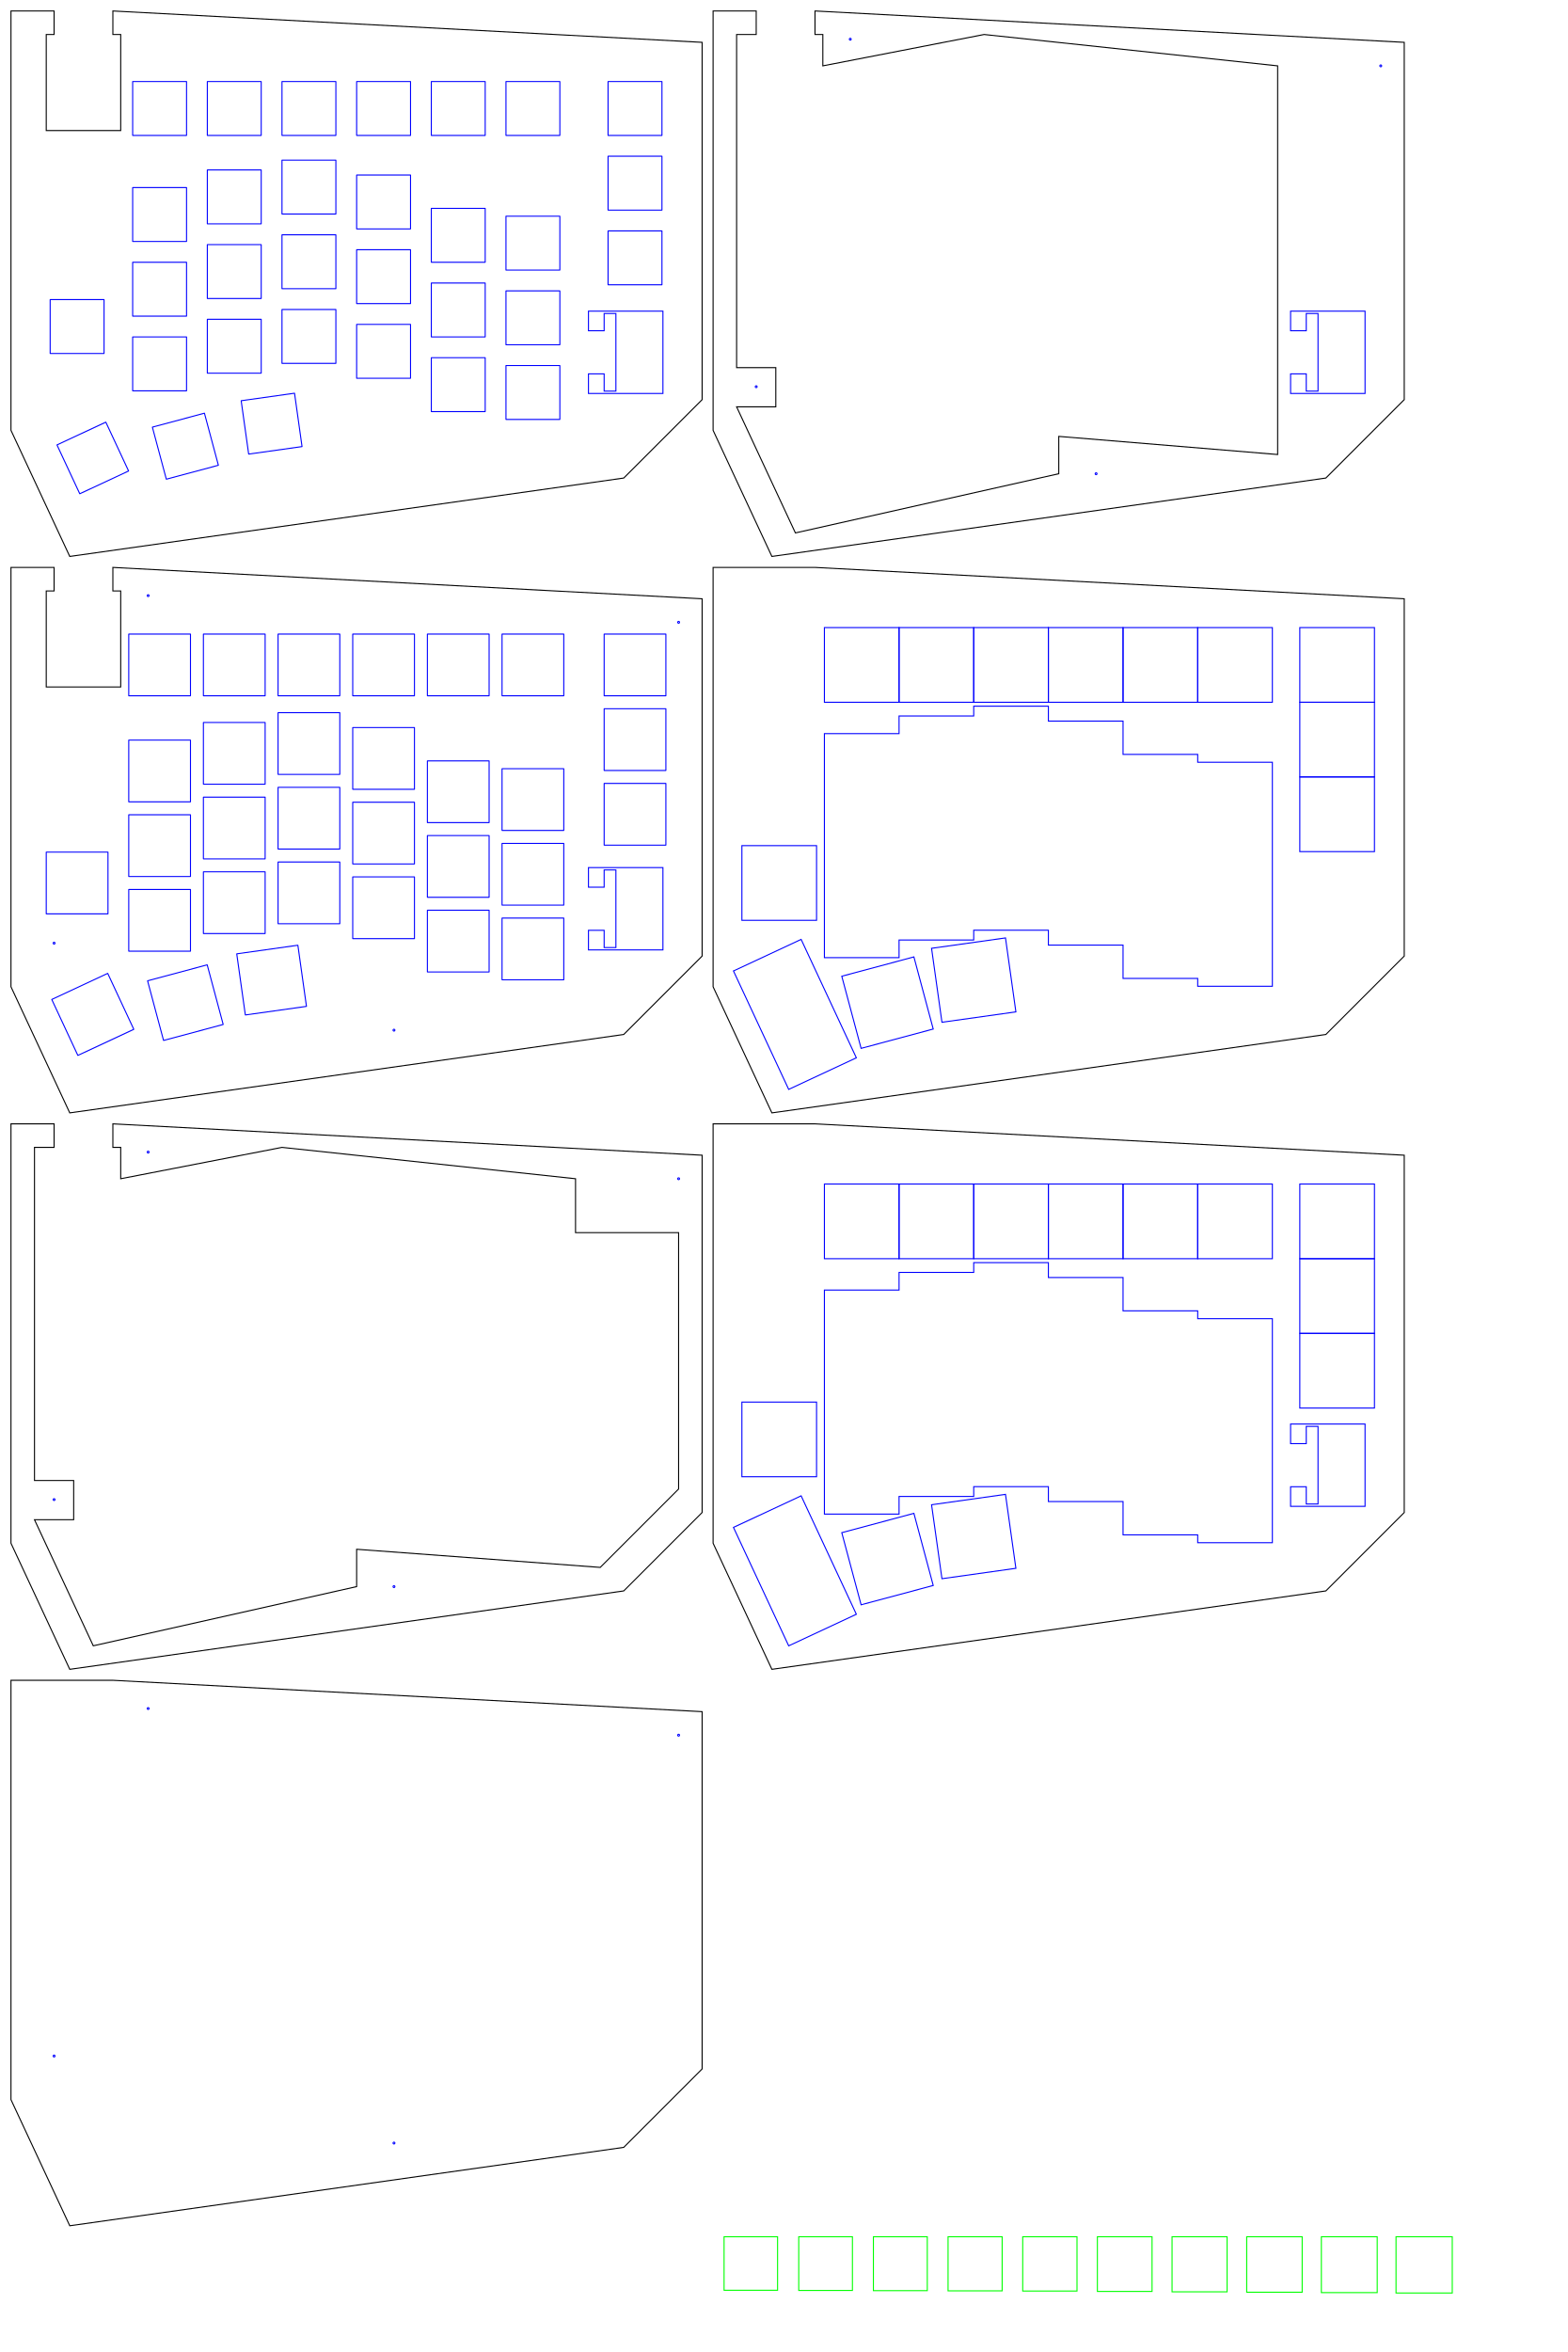
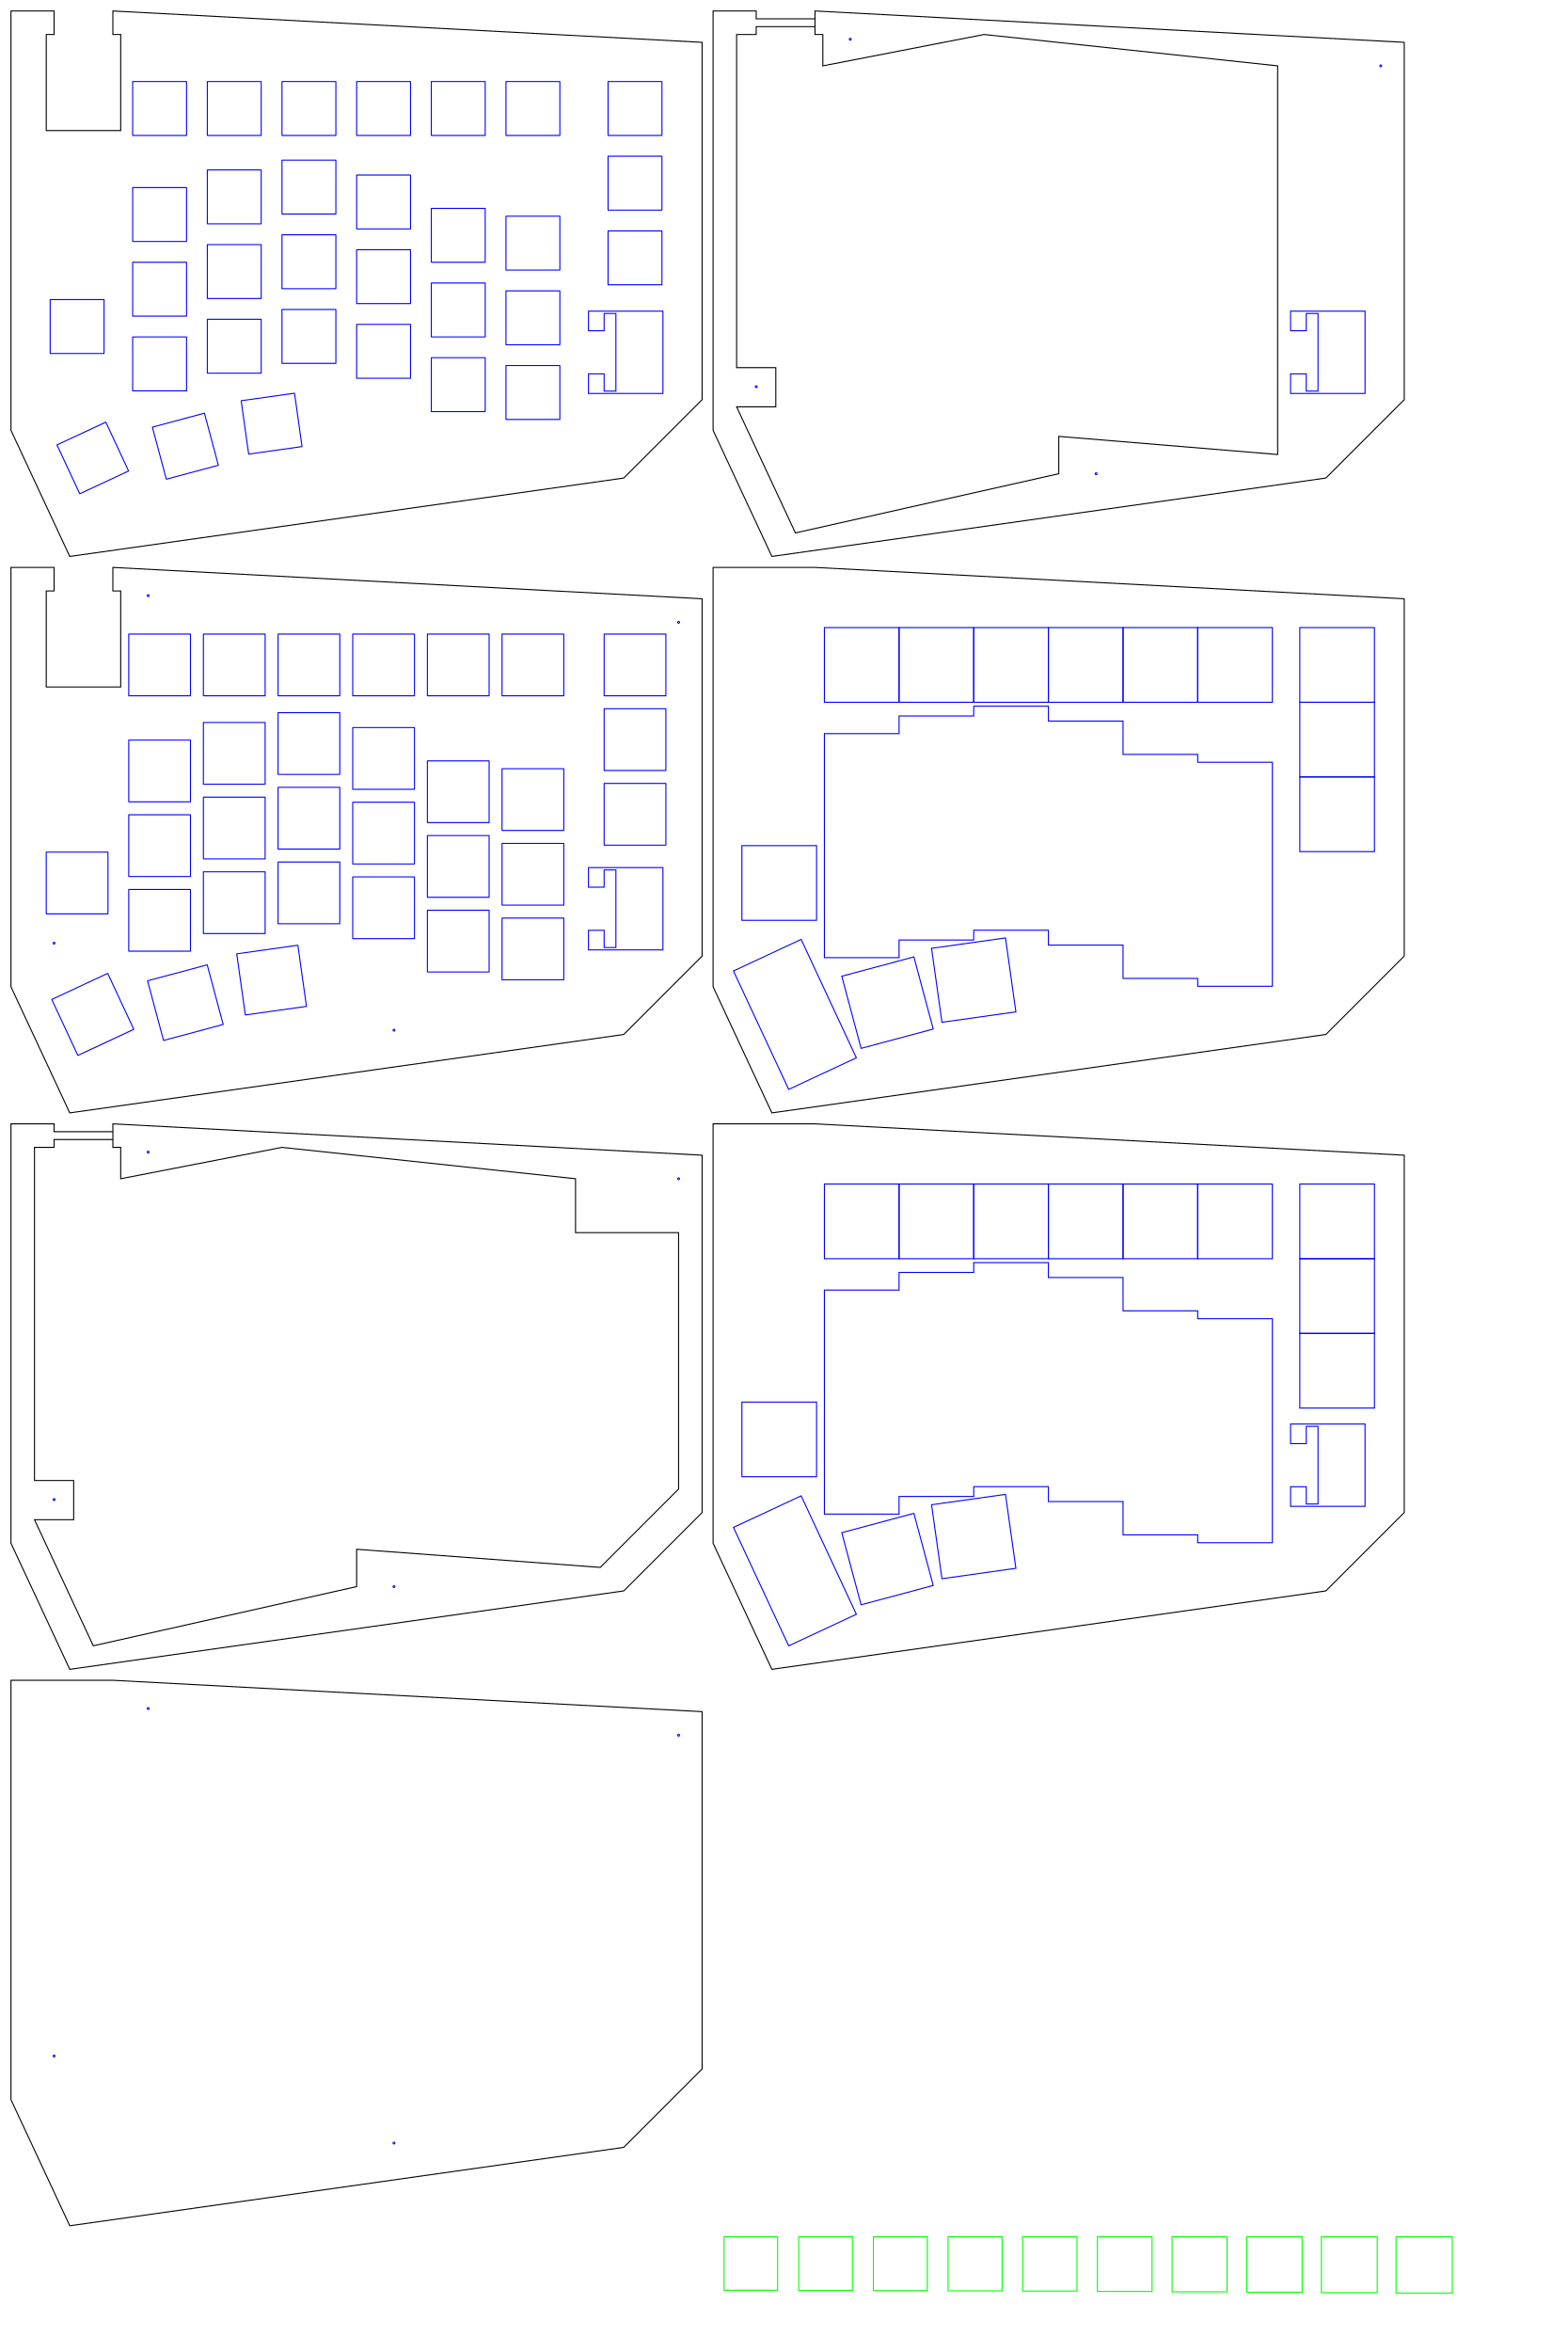
<svg xmlns="http://www.w3.org/2000/svg" baseProfile="full" height="600mm" version="1.1" width="400mm">
  <defs />
  <rect fill="none" height="13.75mm" rx="0.01mm" ry="0.01mm" stroke="#0000ff" width="13.75mm" x="33.85mm" y="47.85mm" />
  <rect fill="none" height="13.75mm" rx="0.01mm" ry="0.01mm" stroke="#0000ff" width="13.75mm" x="33.85mm" y="66.9mm" />
  <rect fill="none" height="13.75mm" rx="0.01mm" ry="0.01mm" stroke="#0000ff" width="13.75mm" x="33.85mm" y="85.95mm" />
  <rect fill="none" height="13.75mm" rx="0.01mm" ry="0.01mm" stroke="#0000ff" width="13.75mm" x="52.9mm" y="43.35mm" />
  <rect fill="none" height="13.75mm" rx="0.01mm" ry="0.01mm" stroke="#0000ff" width="13.75mm" x="52.9mm" y="62.4mm" />
  <rect fill="none" height="13.75mm" rx="0.01mm" ry="0.01mm" stroke="#0000ff" width="13.75mm" x="52.9mm" y="81.45mm" />
  <rect fill="none" height="13.75mm" rx="0.01mm" ry="0.01mm" stroke="#0000ff" width="13.75mm" x="71.95mm" y="40.85mm" />
  <rect fill="none" height="13.75mm" rx="0.01mm" ry="0.01mm" stroke="#0000ff" width="13.75mm" x="71.95mm" y="59.9mm" />
  <rect fill="none" height="13.75mm" rx="0.01mm" ry="0.01mm" stroke="#0000ff" width="13.75mm" x="71.95mm" y="78.95mm" />
  <rect fill="none" height="13.75mm" rx="0.01mm" ry="0.01mm" stroke="#0000ff" width="13.75mm" x="91.0mm" y="44.65mm" />
  <rect fill="none" height="13.75mm" rx="0.01mm" ry="0.01mm" stroke="#0000ff" width="13.75mm" x="91.0mm" y="63.7mm" />
  <rect fill="none" height="13.75mm" rx="0.01mm" ry="0.01mm" stroke="#0000ff" width="13.75mm" x="91.0mm" y="82.75mm" />
  <rect fill="none" height="13.75mm" rx="0.01mm" ry="0.01mm" stroke="#0000ff" width="13.75mm" x="110.05mm" y="53.15mm" />
  <rect fill="none" height="13.75mm" rx="0.01mm" ry="0.01mm" stroke="#0000ff" width="13.75mm" x="110.05mm" y="72.2mm" />
  <rect fill="none" height="13.75mm" rx="0.01mm" ry="0.01mm" stroke="#0000ff" width="13.75mm" x="110.05mm" y="91.25mm" />
  <rect fill="none" height="13.75mm" rx="0.01mm" ry="0.01mm" stroke="#0000ff" width="13.75mm" x="129.1mm" y="55.15mm" />
  <rect fill="none" height="13.75mm" rx="0.01mm" ry="0.01mm" stroke="#0000ff" width="13.75mm" x="129.1mm" y="74.2mm" />
  <rect fill="none" height="13.75mm" rx="0.01mm" ry="0.01mm" stroke="#0000ff" width="13.75mm" x="129.1mm" y="93.25mm" />
  <rect fill="none" height="13.75mm" rx="0.01mm" ry="0.01mm" stroke="#0000ff" transform="rotate(65, 89.47966, 441.5401)" width="13.75mm" x="16.8mm" y="109.95mm" />
  <rect fill="none" height="13.75mm" rx="0.01mm" ry="0.01mm" stroke="#0000ff" transform="rotate(0, 74.36166, 314.8324)" width="13.75mm" x="12.8mm" y="76.425mm" />
  <rect fill="none" height="13.75mm" rx="0.01mm" ry="0.01mm" stroke="#0000ff" transform="rotate(-8, 261.9194, 408.4695)" width="13.75mm" x="62.425mm" y="101.2mm" />
  <rect fill="none" height="13.75mm" rx="0.01mm" ry="0.01mm" stroke="#0000ff" transform="rotate(-15, 178.7703, 430.2016)" width="13.75mm" x="40.425mm" y="106.95mm" />
  <rect fill="none" height="13.75mm" rx="0.01mm" ry="0.01mm" stroke="#0000ff" transform="rotate(0, 153.9201, 104.5977)" width="13.75mm" x="33.85mm" y="20.8mm" />
  <rect fill="none" height="13.75mm" rx="0.01mm" ry="0.01mm" stroke="#0000ff" transform="rotate(0, 225.9196, 104.5977)" width="13.75mm" x="52.9mm" y="20.8mm" />
  <rect fill="none" height="13.75mm" rx="0.01mm" ry="0.01mm" stroke="#0000ff" transform="rotate(0, 297.9191, 104.5977)" width="13.75mm" x="71.95mm" y="20.8mm" />
  <rect fill="none" height="13.75mm" rx="0.01mm" ry="0.01mm" stroke="#0000ff" transform="rotate(0, 369.9186, 104.5977)" width="13.75mm" x="91.0mm" y="20.8mm" />
  <rect fill="none" height="13.75mm" rx="0.01mm" ry="0.01mm" stroke="#0000ff" transform="rotate(0, 441.918, 104.5977)" width="13.75mm" x="110.05mm" y="20.8mm" />
  <rect fill="none" height="13.75mm" rx="0.01mm" ry="0.01mm" stroke="#0000ff" transform="rotate(0, 513.9175, 104.5977)" width="13.75mm" x="129.1mm" y="20.8mm" />
  <rect fill="none" height="13.75mm" rx="0.01mm" ry="0.01mm" stroke="#0000ff" transform="rotate(0, 612.3735, 104.5977)" width="13.75mm" x="155.15mm" y="20.8mm" />
  <rect fill="none" height="13.75mm" rx="0.01mm" ry="0.01mm" stroke="#0000ff" transform="rotate(0, 612.3735, 176.5971)" width="13.75mm" x="155.15mm" y="39.85mm" />
  <rect fill="none" height="13.75mm" rx="0.01mm" ry="0.01mm" stroke="#0000ff" transform="rotate(0, 612.3735, 248.5966)" width="13.75mm" x="155.15mm" y="58.9mm" />
  <polygon fill="none" points="10.583,10.583 52.157,10.583 52.157,33.26 44.598,33.26 44.598,125.857 116.409,125.857 116.409,33.26 108.85,33.26 108.85,10.583 677.097,40.819 677.097,385.32 601.507,460.91 67.275,536.5 10.583,414.923" stroke="#000000" />
  <polygon fill="none" points="639.302,379.367 567.492,379.367 567.492,360.47 582.61,360.47 582.61,377.1 593.948,377.1 593.948,302.266 582.61,302.266 582.61,318.895 567.492,318.895 567.492,299.998 639.302,299.998" stroke="#0000ff" />
  <rect fill="none" height="15.75mm" rx="0.01mm" ry="0.01mm" stroke="#0000ff" width="15.75mm" x="32.85mm" y="188.8mm" />
  <rect fill="none" height="15.75mm" rx="0.01mm" ry="0.01mm" stroke="#0000ff" width="15.75mm" x="32.85mm" y="207.85mm" />
  <rect fill="none" height="15.75mm" rx="0.01mm" ry="0.01mm" stroke="#0000ff" width="15.75mm" x="32.85mm" y="226.9mm" />
  <rect fill="none" height="15.75mm" rx="0.01mm" ry="0.01mm" stroke="#0000ff" width="15.75mm" x="51.9mm" y="184.3mm" />
  <rect fill="none" height="15.75mm" rx="0.01mm" ry="0.01mm" stroke="#0000ff" width="15.75mm" x="51.9mm" y="203.35mm" />
  <rect fill="none" height="15.75mm" rx="0.01mm" ry="0.01mm" stroke="#0000ff" width="15.75mm" x="51.9mm" y="222.4mm" />
  <rect fill="none" height="15.75mm" rx="0.01mm" ry="0.01mm" stroke="#0000ff" width="15.75mm" x="70.95mm" y="181.8mm" />
  <rect fill="none" height="15.75mm" rx="0.01mm" ry="0.01mm" stroke="#0000ff" width="15.75mm" x="70.95mm" y="200.85mm" />
  <rect fill="none" height="15.75mm" rx="0.01mm" ry="0.01mm" stroke="#0000ff" width="15.75mm" x="70.95mm" y="219.9mm" />
  <rect fill="none" height="15.75mm" rx="0.01mm" ry="0.01mm" stroke="#0000ff" width="15.75mm" x="90.0mm" y="185.6mm" />
  <rect fill="none" height="15.75mm" rx="0.01mm" ry="0.01mm" stroke="#0000ff" width="15.75mm" x="90.0mm" y="204.65mm" />
  <rect fill="none" height="15.75mm" rx="0.01mm" ry="0.01mm" stroke="#0000ff" width="15.75mm" x="90.0mm" y="223.7mm" />
  <rect fill="none" height="15.75mm" rx="0.01mm" ry="0.01mm" stroke="#0000ff" width="15.75mm" x="109.05mm" y="194.1mm" />
  <rect fill="none" height="15.75mm" rx="0.01mm" ry="0.01mm" stroke="#0000ff" width="15.75mm" x="109.05mm" y="213.15mm" />
  <rect fill="none" height="15.75mm" rx="0.01mm" ry="0.01mm" stroke="#0000ff" width="15.75mm" x="109.05mm" y="232.2mm" />
  <rect fill="none" height="15.75mm" rx="0.01mm" ry="0.01mm" stroke="#0000ff" width="15.75mm" x="128.1mm" y="196.1mm" />
  <rect fill="none" height="15.75mm" rx="0.01mm" ry="0.01mm" stroke="#0000ff" width="15.75mm" x="128.1mm" y="215.15mm" />
  <rect fill="none" height="15.75mm" rx="0.01mm" ry="0.01mm" stroke="#0000ff" width="15.75mm" x="128.1mm" y="234.2mm" />
  <rect fill="none" height="15.75mm" rx="0.01mm" ry="0.01mm" stroke="#0000ff" transform="rotate(65, 89.47966, 978.0401)" width="15.75mm" x="15.8mm" y="250.9mm" />
  <rect fill="none" height="15.75mm" rx="0.01mm" ry="0.01mm" stroke="#0000ff" transform="rotate(0, 74.36166, 851.3324)" width="15.75mm" x="11.8mm" y="217.375mm" />
  <rect fill="none" height="15.75mm" rx="0.01mm" ry="0.01mm" stroke="#0000ff" transform="rotate(-8, 261.9194, 944.9695)" width="15.75mm" x="61.425mm" y="242.15mm" />
  <rect fill="none" height="15.75mm" rx="0.01mm" ry="0.01mm" stroke="#0000ff" transform="rotate(-15, 178.7703, 966.7016)" width="15.75mm" x="39.425mm" y="247.9mm" />
  <rect fill="none" height="15.75mm" rx="0.01mm" ry="0.01mm" stroke="#0000ff" transform="rotate(0, 153.9201, 641.0977)" width="15.75mm" x="32.85mm" y="161.75mm" />
  <rect fill="none" height="15.75mm" rx="0.01mm" ry="0.01mm" stroke="#0000ff" transform="rotate(0, 225.9196, 641.0977)" width="15.75mm" x="51.9mm" y="161.75mm" />
  <rect fill="none" height="15.75mm" rx="0.01mm" ry="0.01mm" stroke="#0000ff" transform="rotate(0, 297.9191, 641.0977)" width="15.75mm" x="70.95mm" y="161.75mm" />
  <rect fill="none" height="15.75mm" rx="0.01mm" ry="0.01mm" stroke="#0000ff" transform="rotate(0, 369.9186, 641.0977)" width="15.75mm" x="90.0mm" y="161.75mm" />
  <rect fill="none" height="15.75mm" rx="0.01mm" ry="0.01mm" stroke="#0000ff" transform="rotate(0, 441.918, 641.0977)" width="15.75mm" x="109.05mm" y="161.75mm" />
  <rect fill="none" height="15.75mm" rx="0.01mm" ry="0.01mm" stroke="#0000ff" transform="rotate(0, 513.9175, 641.0977)" width="15.75mm" x="128.1mm" y="161.75mm" />
  <rect fill="none" height="15.75mm" rx="0.01mm" ry="0.01mm" stroke="#0000ff" transform="rotate(0, 612.3735, 641.0977)" width="15.75mm" x="154.15mm" y="161.75mm" />
  <rect fill="none" height="15.75mm" rx="0.01mm" ry="0.01mm" stroke="#0000ff" transform="rotate(0, 612.3735, 713.0972)" width="15.75mm" x="154.15mm" y="180.8mm" />
  <rect fill="none" height="15.75mm" rx="0.01mm" ry="0.01mm" stroke="#0000ff" transform="rotate(0, 612.3735, 785.0966)" width="15.75mm" x="154.15mm" y="199.85mm" />
  <polygon fill="none" points="10.583,547.083 52.157,547.083 52.157,569.76 44.598,569.76 44.598,662.357 116.409,662.357 116.409,569.76 108.85,569.76 108.85,547.083 677.097,577.319 677.097,921.82 601.507,997.41 67.275,1073 10.583,951.423" stroke="#000000" />
  <circle cx="37.8mm" cy="151.95mm" fill="none" r="0.9" stroke="#0000ff" />
  <circle cx="173.15mm" cy="158.75mm" fill="none" r="0.9" stroke="#0000ff" />
  <circle cx="100.525mm" cy="262.8mm" fill="none" r="0.9" stroke="#0000ff" />
  <circle cx="13.8mm" cy="240.6mm" fill="none" r="0.9" stroke="#0000ff" />
  <polygon fill="none" points="639.302,915.867 567.492,915.867 567.492,896.97 582.61,896.97 582.61,913.6 593.948,913.6 593.948,838.766 582.61,838.766 582.61,855.395 567.492,855.395 567.492,836.498 639.302,836.498" stroke="#0000ff" />
-   <polygon fill="none" points="33.26,1106.26 52.157,1106.26 52.157,1083.583 10.583,1083.583 10.583,1487.923 67.275,1609.5 601.507,1533.91 677.097,1458.32 677.097,1113.819 108.85,1083.583 108.85,1083.583 108.85,1106.26 116.409,1106.26 116.409,1136.496 271.935,1106.26 555.02,1136.496 555.02,1188.464 654.42,1188.464 654.42,1435.643 578.83,1511.233 343.935,1493.753 343.935,1529.753 89.952,1586.823 33.26,1465.246 71.055,1465.246 71.055,1427.451 33.26,1427.451" stroke="#000000" />
+   <polygon fill="none" points="33.26,1106.26 52.157,1106.26 52.157,1098.701 108.85,1098.701 108.85,1091.142 52.157,1091.142 52.157,1083.583 10.583,1083.583 10.583,1487.923 67.275,1609.5 601.507,1533.91 677.097,1458.32 677.097,1113.819 108.85,1083.583 108.85,1083.583 108.85,1098.701 108.85,1091.142 108.85,1106.26 116.409,1106.26 116.409,1136.496 271.935,1106.26 555.02,1136.496 555.02,1188.464 654.42,1188.464 654.42,1435.643 578.83,1511.233 343.935,1493.753 343.935,1529.753 89.952,1586.823 33.26,1465.246 71.055,1465.246 71.055,1427.451 33.26,1427.451" stroke="#000000" />
  <circle cx="37.8mm" cy="293.9mm" fill="none" r="0.9" stroke="#0000ff" />
  <circle cx="173.15mm" cy="300.7mm" fill="none" r="0.9" stroke="#0000ff" />
  <circle cx="100.525mm" cy="404.75mm" fill="none" r="0.9" stroke="#0000ff" />
  <circle cx="13.8mm" cy="382.55mm" fill="none" r="0.9" stroke="#0000ff" />
-   <polygon fill="none" points="710.357,33.26 729.255,33.26 729.255,10.583 687.68,10.583 687.68,414.923 744.373,536.5 1278.605,460.91 1354.195,385.32 1354.195,40.819 785.947,10.583 785.947,10.583 785.947,33.26 793.506,33.26 793.506,63.496 949.032,33.26 1232.117,63.496 1232.117,271.368 1232.117,438.233 1021.032,420.753 1021.032,456.753 767.05,513.823 710.357,392.246 748.152,392.246 748.152,354.451 710.357,354.451" stroke="#000000" />
+   <polygon fill="none" points="710.357,33.26 729.255,33.26 729.255,25.701 785.947,25.701 785.947,18.142 729.255,18.142 729.255,10.583 687.68,10.583 687.68,414.923 744.373,536.5 1278.605,460.91 1354.195,385.32 1354.195,40.819 785.947,10.583 785.947,10.583 785.947,25.701 785.947,18.142 785.947,33.26 793.506,33.26 793.506,63.496 949.032,33.26 1232.117,63.496 1232.117,271.368 1232.117,438.233 1021.032,420.753 1021.032,456.753 767.05,513.823 710.357,392.246 748.152,392.246 748.152,354.451 710.357,354.451" stroke="#000000" />
  <circle cx="216.95mm" cy="10.0mm" fill="none" r="0.9" stroke="#0000ff" />
  <circle cx="352.3mm" cy="16.8mm" fill="none" r="0.9" stroke="#0000ff" />
  <circle cx="279.675mm" cy="120.85mm" fill="none" r="0.9" stroke="#0000ff" />
  <circle cx="192.95mm" cy="98.65mm" fill="none" r="0.9" stroke="#0000ff" />
  <polygon fill="none" points="1316.4,379.367 1244.589,379.367 1244.589,360.47 1259.707,360.47 1259.707,377.1 1271.046,377.1 1271.046,302.266 1259.707,302.266 1259.707,318.895 1244.589,318.895 1244.589,299.998 1316.4,299.998" stroke="#0000ff" />
  <polygon fill="none" points="10.583,1620.083 108.85,1620.083 677.097,1650.319 677.097,1994.82 601.507,2070.41 67.275,2146 10.583,2024.423" stroke="#000000" />
  <circle cx="37.8mm" cy="435.85mm" fill="none" r="0.9" stroke="#0000ff" />
  <circle cx="173.15mm" cy="442.65mm" fill="none" r="0.9" stroke="#0000ff" />
  <circle cx="100.525mm" cy="546.7mm" fill="none" r="0.9" stroke="#0000ff" />
  <circle cx="13.8mm" cy="524.5mm" fill="none" r="0.9" stroke="#0000ff" />
  <polygon fill="none" points="687.68,547.083 785.947,547.083 1354.195,577.319 1354.195,921.82 1278.605,997.41 744.373,1073 687.68,951.423" stroke="#000000" />
  <polygon fill="none" points="795.018,707.333 867.017,707.333 867.017,690.326 939.017,690.326 939.017,680.877 1011.016,680.877 1011.016,695.239 1083.016,695.239 1083.016,727.365 1155.015,727.365 1155.015,734.924 1227.015,734.924 1227.015,950.922 1155.015,950.922 1155.015,943.363 1083.016,943.363 1083.016,911.237 1011.016,911.237 1011.016,896.875 939.017,896.875 939.017,906.324 867.017,906.324 867.017,923.332 795.018,923.332" stroke="#0000ff" />
  <polygon fill="none" points="772.579,905.729 825.829,1019.923 760.575,1050.351 707.325,936.157" stroke="#0000ff" />
  <polygon fill="none" points="715.459,815.333 787.459,815.333 787.459,887.332 715.459,887.332" stroke="#0000ff" />
  <polygon fill="none" points="898.357,914.33 969.656,904.31 979.676,975.609 908.378,985.629" stroke="#0000ff" />
  <polygon fill="none" points="811.777,941.246 881.323,922.611 899.958,992.157 830.412,1010.792" stroke="#0000ff" />
  <polygon fill="none" points="795.018,605.098 867.017,605.098 867.017,677.097 795.018,677.097" stroke="#0000ff" />
  <polygon fill="none" points="867.017,605.098 939.017,605.098 939.017,677.097 867.017,677.097" stroke="#0000ff" />
  <polygon fill="none" points="939.017,605.098 1011.016,605.098 1011.016,677.097 939.017,677.097" stroke="#0000ff" />
  <polygon fill="none" points="1011.016,605.098 1083.016,605.098 1083.016,677.097 1011.016,677.097" stroke="#0000ff" />
  <polygon fill="none" points="1083.016,605.098 1155.015,605.098 1155.015,677.097 1083.016,677.097" stroke="#0000ff" />
  <polygon fill="none" points="1155.015,605.098 1227.015,605.098 1227.015,677.097 1155.015,677.097" stroke="#0000ff" />
  <polygon fill="none" points="1253.471,605.098 1325.471,605.098 1325.471,677.097 1253.471,677.097" stroke="#0000ff" />
  <polygon fill="none" points="1253.471,677.097 1325.471,677.097 1325.471,749.097 1253.471,749.097" stroke="#0000ff" />
  <polygon fill="none" points="1253.471,749.097 1325.471,749.097 1325.471,821.096 1253.471,821.096" stroke="#0000ff" />
  <polygon fill="none" points="687.68,1083.583 785.947,1083.583 1354.195,1113.819 1354.195,1458.32 1278.605,1533.91 744.373,1609.5 687.68,1487.923" stroke="#000000" />
  <polygon fill="none" points="795.018,1243.833 867.017,1243.833 867.017,1226.826 939.017,1226.826 939.017,1217.377 1011.016,1217.377 1011.016,1231.739 1083.016,1231.739 1083.016,1263.865 1155.015,1263.865 1155.015,1271.424 1227.015,1271.424 1227.015,1487.422 1155.015,1487.422 1155.015,1479.863 1083.016,1479.863 1083.016,1447.737 1011.016,1447.737 1011.016,1433.375 939.017,1433.375 939.017,1442.824 867.017,1442.824 867.017,1459.832 795.018,1459.832" stroke="#0000ff" />
  <polygon fill="none" points="772.579,1442.229 825.829,1556.423 760.575,1586.851 707.325,1472.657" stroke="#0000ff" />
  <polygon fill="none" points="715.459,1351.833 787.459,1351.833 787.459,1423.832 715.459,1423.832" stroke="#0000ff" />
  <polygon fill="none" points="898.357,1450.83 969.656,1440.81 979.676,1512.109 908.378,1522.129" stroke="#0000ff" />
  <polygon fill="none" points="811.777,1477.746 881.323,1459.111 899.958,1528.657 830.412,1547.292" stroke="#0000ff" />
  <polygon fill="none" points="795.018,1141.598 867.017,1141.598 867.017,1213.597 795.018,1213.597" stroke="#0000ff" />
  <polygon fill="none" points="867.017,1141.598 939.017,1141.598 939.017,1213.597 867.017,1213.597" stroke="#0000ff" />
  <polygon fill="none" points="939.017,1141.598 1011.016,1141.598 1011.016,1213.597 939.017,1213.597" stroke="#0000ff" />
  <polygon fill="none" points="1011.016,1141.598 1083.016,1141.598 1083.016,1213.597 1011.016,1213.597" stroke="#0000ff" />
  <polygon fill="none" points="1083.016,1141.598 1155.015,1141.598 1155.015,1213.597 1083.016,1213.597" stroke="#0000ff" />
  <polygon fill="none" points="1155.015,1141.598 1227.015,1141.598 1227.015,1213.597 1155.015,1213.597" stroke="#0000ff" />
  <polygon fill="none" points="1253.471,1141.598 1325.471,1141.598 1325.471,1213.597 1253.471,1213.597" stroke="#0000ff" />
  <polygon fill="none" points="1253.471,1213.597 1325.471,1213.597 1325.471,1285.597 1253.471,1285.597" stroke="#0000ff" />
  <polygon fill="none" points="1253.471,1285.597 1325.471,1285.597 1325.471,1357.596 1253.471,1357.596" stroke="#0000ff" />
  <polygon fill="none" points="1316.4,1452.367 1244.589,1452.367 1244.589,1433.47 1259.707,1433.47 1259.707,1450.1 1271.046,1450.1 1271.046,1375.266 1259.707,1375.266 1259.707,1391.895 1244.589,1391.895 1244.589,1372.998 1316.4,1372.998" stroke="#0000ff" />
  <rect fill="none" height="13.65mm" rx="0mm" ry="0mm" stroke="#00ff00" width="13.65mm" x="184.75mm" y="570.6mm" />
  <rect fill="none" height="13.7mm" rx="0mm" ry="0mm" stroke="#00ff00" width="13.7mm" x="203.8mm" y="570.6mm" />
  <rect fill="none" height="13.75mm" rx="0mm" ry="0mm" stroke="#00ff00" width="13.75mm" x="222.85mm" y="570.6mm" />
  <rect fill="none" height="13.8mm" rx="0mm" ry="0mm" stroke="#00ff00" width="13.8mm" x="241.9mm" y="570.6mm" />
  <rect fill="none" height="13.85mm" rx="0mm" ry="0mm" stroke="#00ff00" width="13.85mm" x="260.95mm" y="570.6mm" />
  <rect fill="none" height="13.95mm" rx="0mm" ry="0mm" stroke="#00ff00" width="13.95mm" x="280.0mm" y="570.6mm" />
  <rect fill="none" height="14.05mm" rx="0mm" ry="0mm" stroke="#00ff00" width="14.05mm" x="299.05mm" y="570.6mm" />
  <rect fill="none" height="14.15mm" rx="0mm" ry="0mm" stroke="#00ff00" width="14.15mm" x="318.1mm" y="570.6mm" />
  <rect fill="none" height="14.25mm" rx="0mm" ry="0mm" stroke="#00ff00" width="14.25mm" x="337.15mm" y="570.6mm" />
  <rect fill="none" height="14.35mm" rx="0mm" ry="0mm" stroke="#00ff00" width="14.35mm" x="356.2mm" y="570.6mm" />
</svg>
